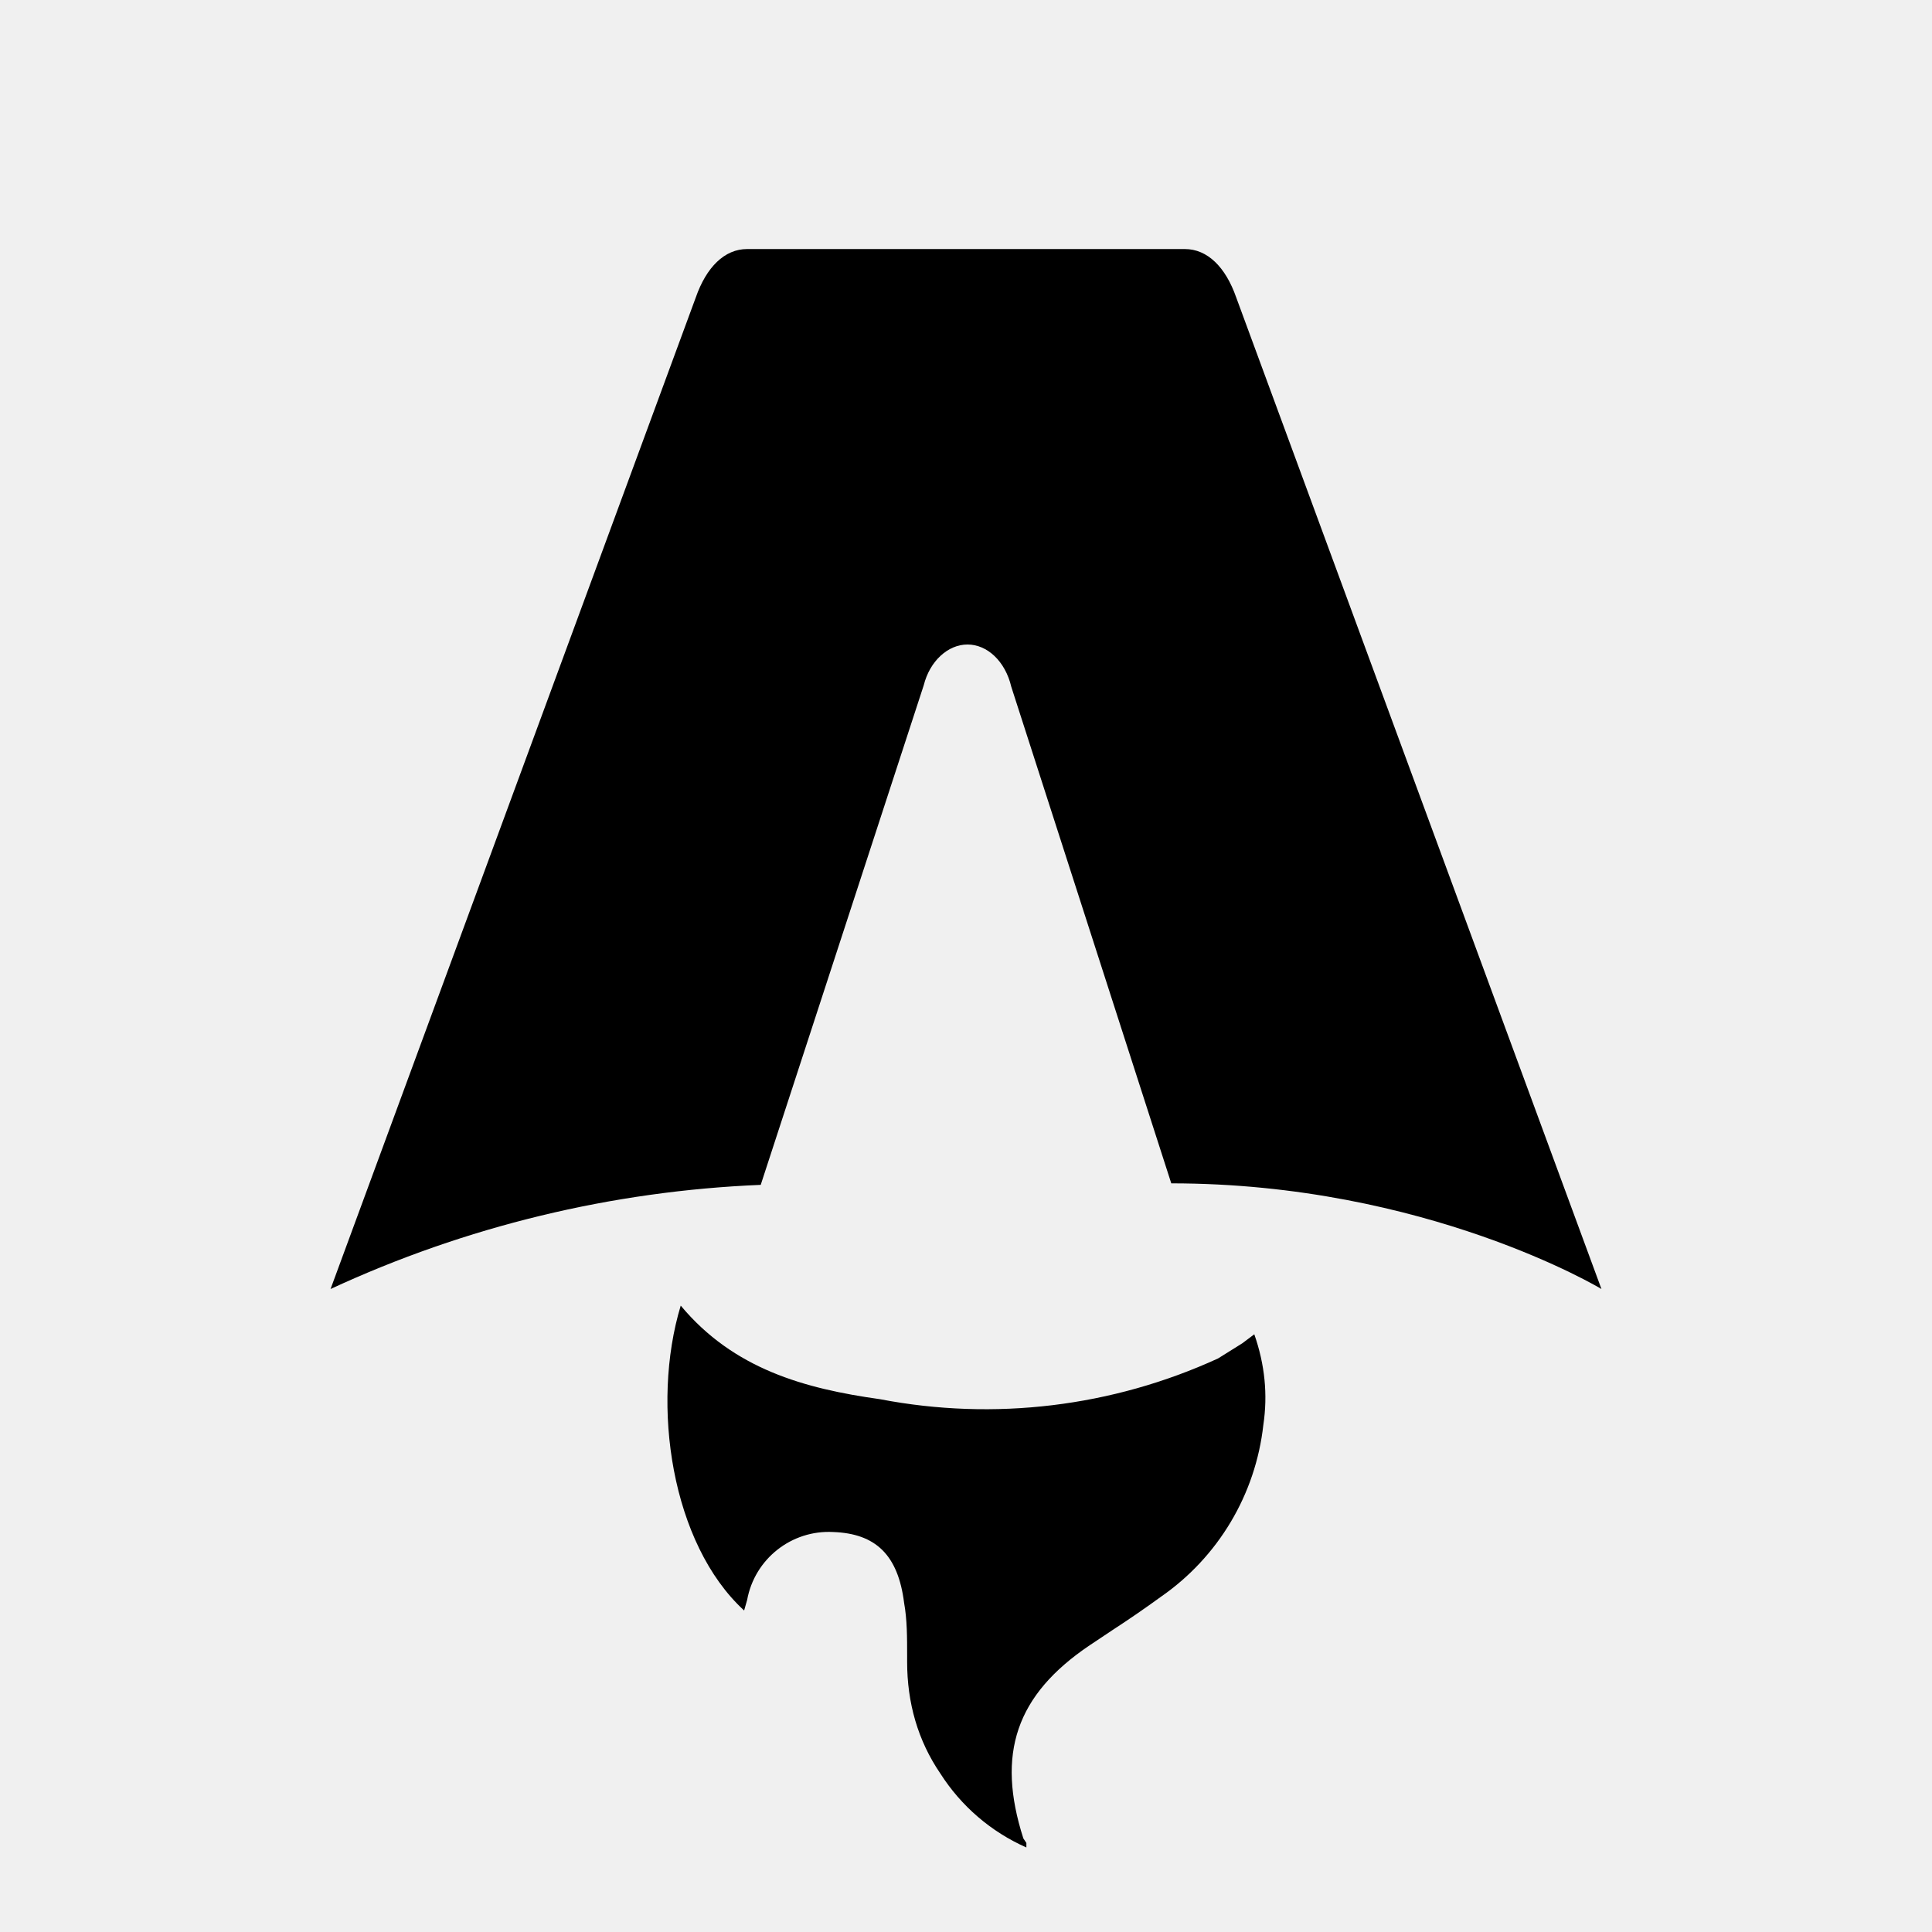
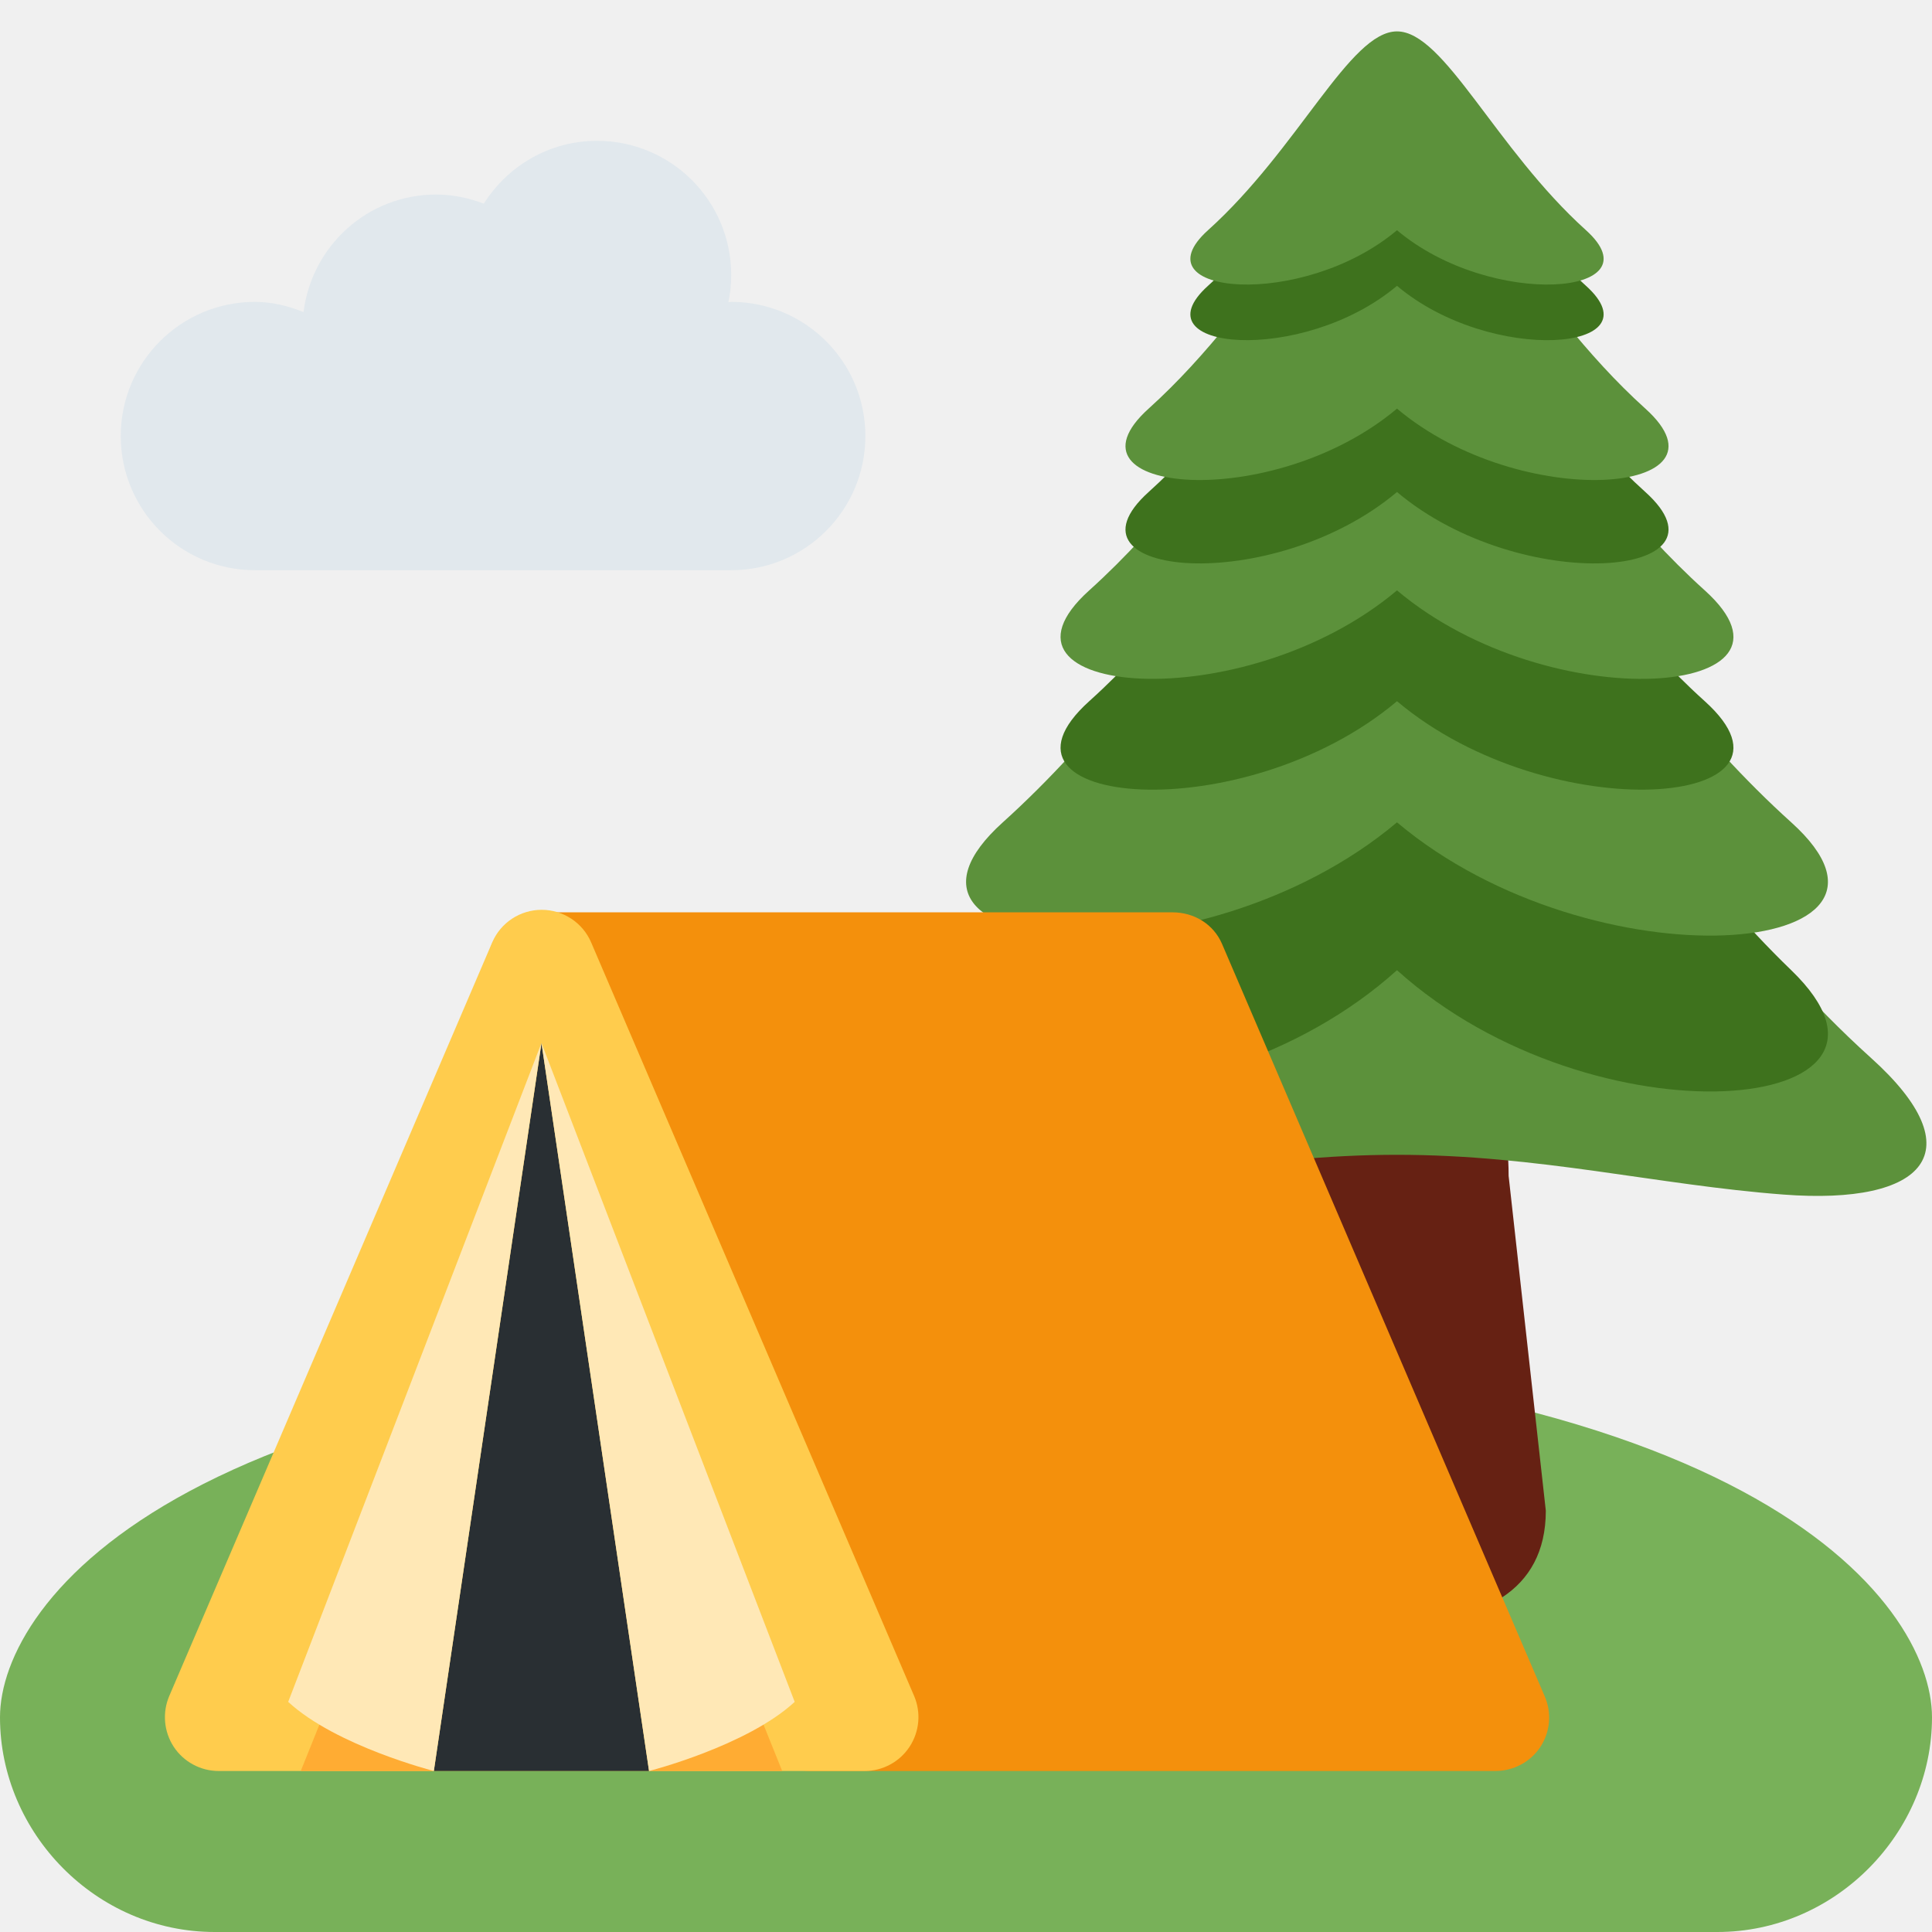
- <svg xmlns="http://www.w3.org/2000/svg" fill="none" viewBox="0 0 128 128">
-   <path d="M50.4 78.5a75.1 75.1 0 0 0-28.5 6.9l24.2-65.7c.7-2 1.9-3.2 3.4-3.2h29c1.5 0 2.7 1.2 3.4 3.2l24.2 65.7s-11.6-7-28.5-7L67 45.5c-.4-1.7-1.6-2.8-2.9-2.8-1.3 0-2.5 1.1-2.9 2.7L50.4 78.5Zm-1.1 28.2Zm-4.2-20.2c-2 6.6-.6 15.8 4.2 20.2a17.5 17.5 0 0 1 .2-.7 5.5 5.5 0 0 1 5.7-4.5c2.8.1 4.3 1.5 4.7 4.7.2 1.1.2 2.3.2 3.5v.4c0 2.7.7 5.2 2.2 7.4a13 13 0 0 0 5.7 4.9v-.3l-.2-.3c-1.8-5.6-.5-9.5 4.4-12.8l1.5-1a73 73 0 0 0 3.2-2.2 16 16 0 0 0 6.8-11.4c.3-2 .1-4-.6-6l-.8.6-1.6 1a37 37 0 0 1-22.4 2.7c-5-.7-9.7-2-13.2-6.2Z" />
-   <style>
-         path { fill: #000; }
-         @media (prefers-color-scheme: dark) {
-             path { fill: #FFF; }
-         }
-     </style>
+ <svg xmlns="http://www.w3.org/2000/svg" viewBox="0 0 36 36">
+   <path fill="#78B159" d="M18 25.18C3.438 25.18 0 29.844 0 32s1.791 4 4 4h28c2.209 0 4-1.851 4-4s-3.438-6.82-18-6.82z" />
+   <path fill="#662113" d="M28.804 28.15c0 1.531-1.242 2.08-2.773 2.08-1.531 0-2.773-.548-2.773-2.08l.693-6.239c0-1.531.548-1.387 2.08-1.387 1.531 0 2.08-.145 2.08 1.387l.693 6.239z" />
+   <path fill="#5C913B" d="M34.868 19.717c-4.59-4.135-6.449-10.056-8.837-10.056s-4.247 5.921-8.836 10.056c-1.929 1.738-1.01 2.743 1.634 2.542 2.357-.179 4.561-.741 7.202-.741s4.846.563 7.202.741c2.644.201 3.563-.805 1.635-2.542z" />
+   <path fill="#3E721D" d="M33.377 18.078c-3.527-3.401-5.509-8.273-7.346-8.273-1.836 0-3.818 4.872-7.345 8.273-2.803 2.703 3.673 3.309 7.345 0 3.671 3.309 10.148 2.703 7.346 0z" />
+   <path fill="#5C913B" d="M33.377 15.323c-3.527-3.178-5.509-7.729-7.346-7.729-1.836 0-3.818 4.551-7.345 7.729-2.803 2.525 3.673 3.091 7.345 0 3.671 3.091 10.148 2.524 7.346 0z" />
+   <path fill="#3E721D" d="M31.766 13.066c-2.753-2.481-4.301-6.034-5.735-6.034-1.433 0-2.981 3.553-5.735 6.034-2.188 1.971 2.867 2.414 5.735 0 2.867 2.413 7.923 1.971 5.735 0z" />
+   <path fill="#5C913B" d="M31.766 11.001c-2.753-2.481-4.301-6.034-5.735-6.034-1.433 0-2.981 3.553-5.735 6.034-2.188 1.971 2.867 2.414 5.735 0 2.867 2.414 7.923 1.972 5.735 0z" />
+   <path fill="#3E721D" d="M30.659 9.168c-2.222-2.002-3.471-4.869-4.628-4.869s-2.406 2.867-4.628 4.869c-1.766 1.591 2.314 1.948 4.628 0 2.314 1.948 6.395 1.591 4.628 0z" />
+   <path fill="#5C913B" d="M30.659 7.614c-2.222-2.002-3.471-4.869-4.628-4.869s-2.406 2.867-4.628 4.869c-1.766 1.591 2.314 1.948 4.628 0 2.314 1.948 6.395 1.591 4.628 0z" />
+   <path fill="#3E721D" d="M29.553 5.326c-1.69-1.523-2.641-3.705-3.522-3.705-.88 0-1.831 2.182-3.522 3.705-1.344 1.211 1.761 1.482 3.522 0 1.761 1.483 4.866 1.211 3.522 0z" />
+   <path fill="#5C913B" d="M29.553 4.29C27.863 2.767 26.912.585 26.031.585c-.88 0-1.831 2.182-3.522 3.705-1.344 1.211 1.761 1.482 3.522 0 1.761 1.482 4.866 1.211 3.522 0z" />
+   <path fill="#F4900C" d="M15.101 33c-.424 0-.802-.267-.944-.666L9.145 18.301c-.11-.307-.063-.628.125-.896.188-.265.494-.405.82-.405h11.759c.401 0 .764.22.922.589l6.014 14.023c.133.31.101.661-.084.942-.188.282-.502.446-.839.446H15.101z" />
+   <path fill="#FFCC4D" d="M4.075 33c-.337 0-.652-.17-.837-.45-.185-.282-.216-.638-.084-.948L9.172 17.56c.157-.368.521-.607.921-.607.401 0 .765.24.922.607l6.018 14.041c.133.311.1.666-.085.948-.185.281-.5.451-.837.451H4.075z" />
+   <path fill="#292F33" d="M10.09 19.436L8.084 33h4.01z" />
+   <path fill="#FFAC33" d="M14.127 31.887L14.575 33h-2.481zm-8.075 0L5.604 33h2.48z" />
+   <path fill="#FFE8B6" d="M12.094 33s1.823-.465 2.714-1.288L10.09 19.436 12.094 33zm-4.01 0s-1.823-.465-2.714-1.288l4.719-12.277L8.084 33z" />
+   <path fill="#E1E8ED" d="M13.625 5.625c-.018 0-.034.006-.052.006.034-.164.052-.333.052-.507 0-1.381-1.119-2.5-2.5-2.5-.891 0-1.667.469-2.11 1.171-.277-.106-.575-.17-.89-.17-1.275 0-2.315.957-2.469 2.19-.282-.113-.583-.19-.906-.19-1.381 0-2.5 1.119-2.5 2.5s1.119 2.5 2.5 2.5h8.875c1.381 0 2.5-1.119 2.5-2.5s-1.119-2.5-2.5-2.5z" />
</svg>
